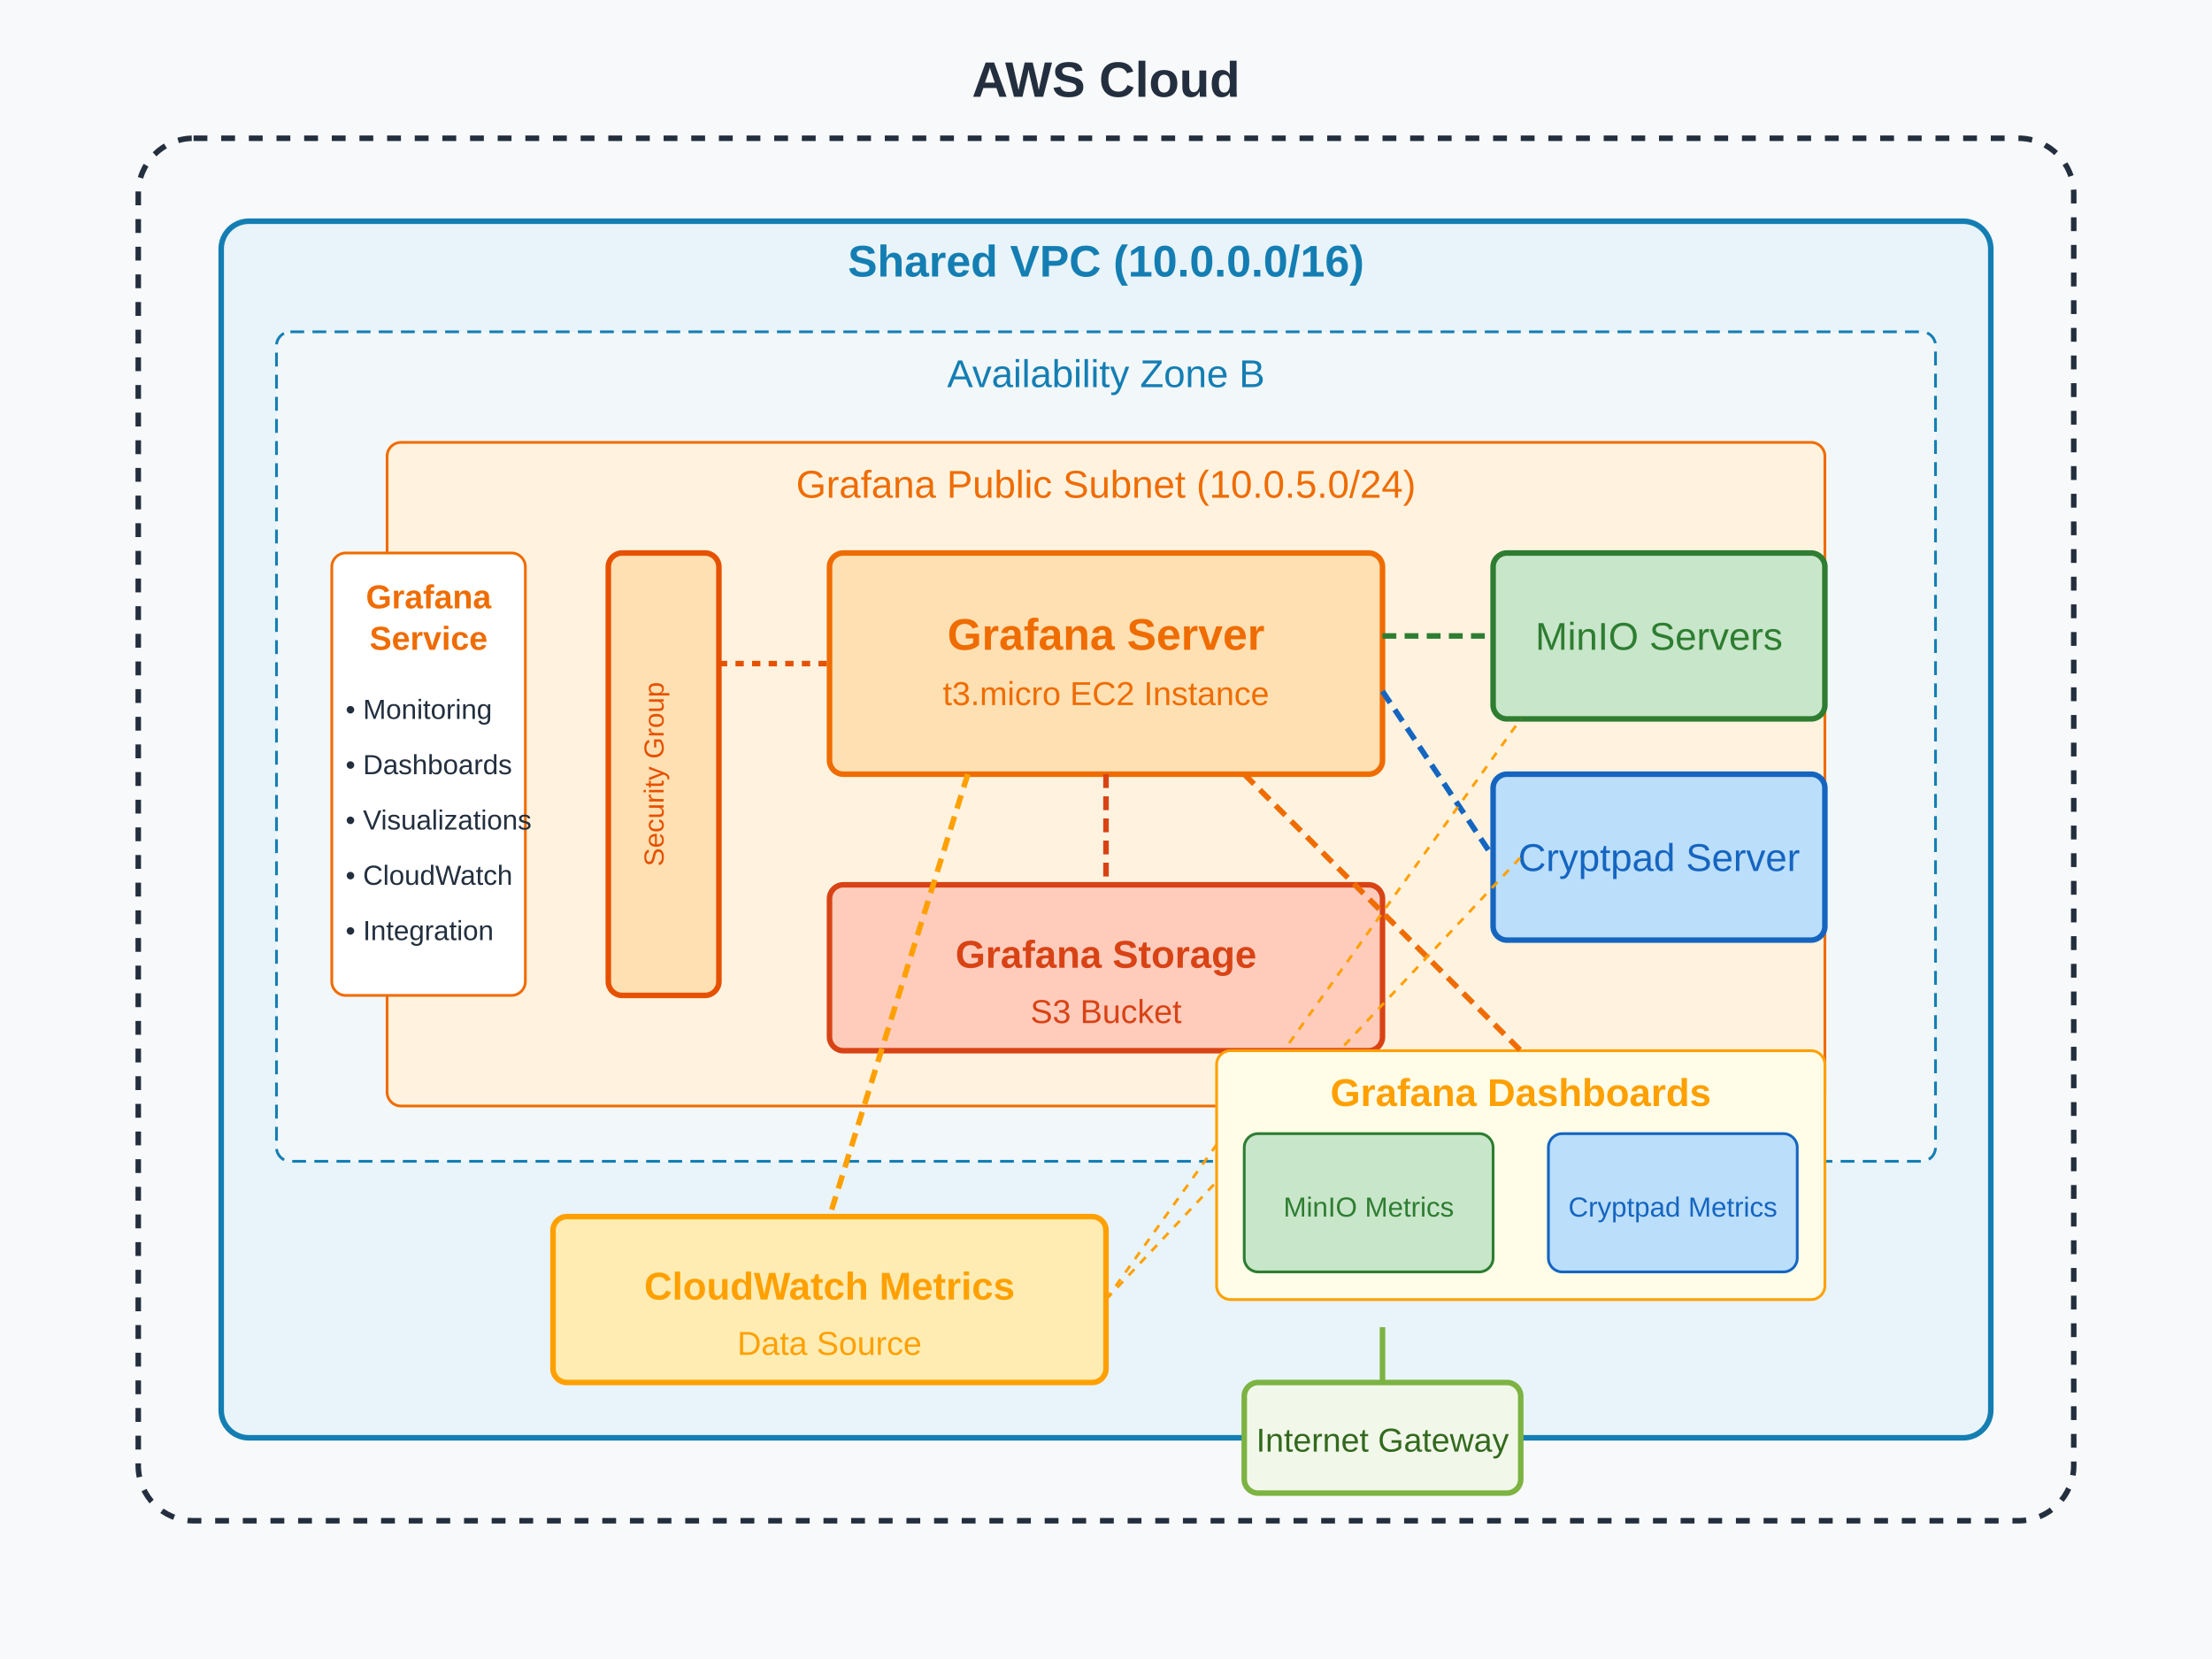
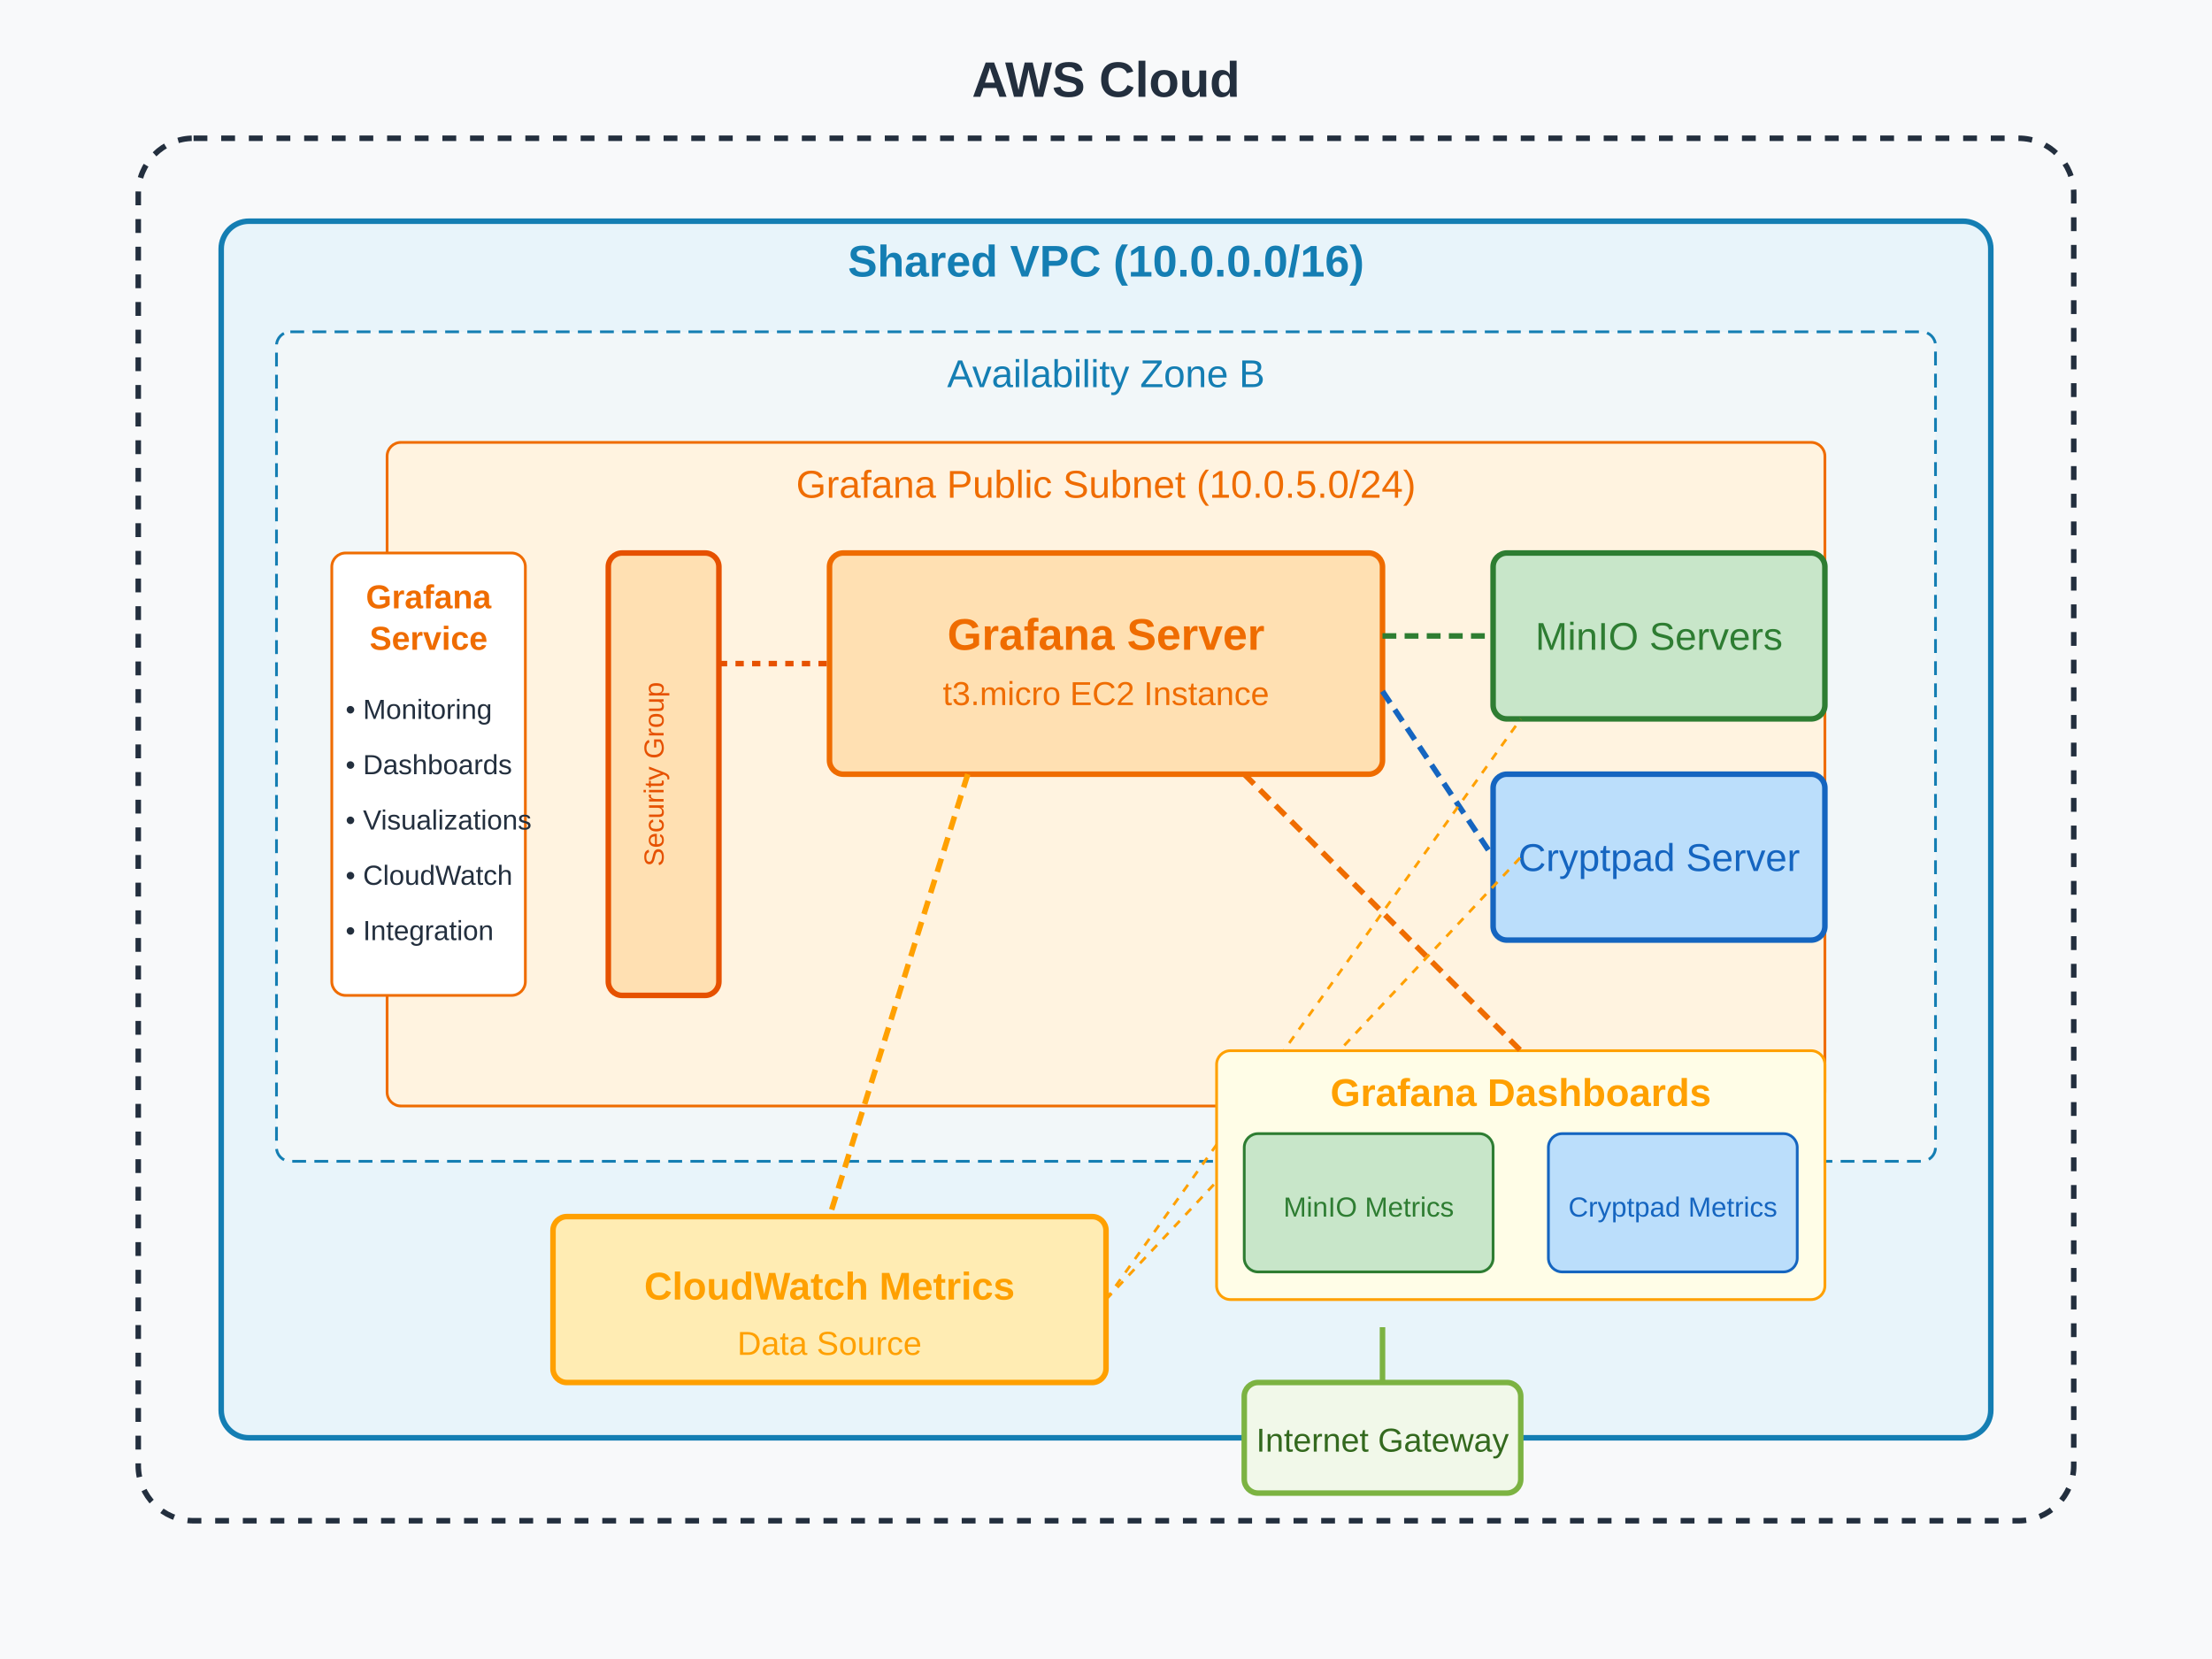
<svg xmlns="http://www.w3.org/2000/svg" viewBox="0 0 800 600">
  <rect width="800" height="600" fill="#f8f9fa" />
  <rect x="50" y="50" width="700" height="500" rx="20" ry="20" fill="none" stroke="#232F3E" stroke-width="2" stroke-dasharray="5,5" />
  <text x="400" y="35" font-family="Arial" font-size="18" font-weight="bold" text-anchor="middle" fill="#232F3E">AWS Cloud</text>
  <rect x="80" y="80" width="640" height="440" rx="10" ry="10" fill="#E8F4FA" stroke="#147EB3" stroke-width="2" />
  <text x="400" y="100" font-family="Arial" font-size="16" font-weight="bold" text-anchor="middle" fill="#147EB3">Shared VPC (10.0.0.0/16)</text>
  <rect x="100" y="120" width="600" height="300" rx="5" ry="5" fill="#F2F7F9" stroke="#147EB3" stroke-width="1" stroke-dasharray="5,3" />
  <text x="400" y="140" font-family="Arial" font-size="14" text-anchor="middle" fill="#147EB3">Availability Zone B</text>
  <rect x="140" y="160" width="520" height="240" rx="5" ry="5" fill="#FFF3E0" stroke="#EF6C00" stroke-width="1" />
  <text x="400" y="180" font-family="Arial" font-size="14" text-anchor="middle" fill="#EF6C00">Grafana Public Subnet (10.0.5.0/24)</text>
  <rect x="300" y="200" width="200" height="80" rx="5" ry="5" fill="#FFE0B2" stroke="#EF6C00" stroke-width="2" />
  <text x="400" y="235" font-family="Arial" font-size="16" font-weight="bold" text-anchor="middle" fill="#EF6C00">Grafana Server</text>
  <text x="400" y="255" font-family="Arial" font-size="12" text-anchor="middle" fill="#EF6C00">t3.micro EC2 Instance</text>
-   <rect x="300" y="320" width="200" height="60" rx="5" ry="5" fill="#FFCCBC" stroke="#D84315" stroke-width="2" />
-   <text x="400" y="350" font-family="Arial" font-size="14" font-weight="bold" text-anchor="middle" fill="#D84315">Grafana Storage</text>
-   <text x="400" y="370" font-family="Arial" font-size="12" text-anchor="middle" fill="#D84315">S3 Bucket</text>
  <rect x="200" y="440" width="200" height="60" rx="5" ry="5" fill="#FFECB3" stroke="#FFA000" stroke-width="2" />
  <text x="300" y="470" font-family="Arial" font-size="14" font-weight="bold" text-anchor="middle" fill="#FFA000">CloudWatch Metrics</text>
  <text x="300" y="490" font-family="Arial" font-size="12" text-anchor="middle" fill="#FFA000">Data Source</text>
  <rect x="220" y="200" width="40" height="160" rx="5" ry="5" fill="#FFE0B2" stroke="#E65100" stroke-width="2" />
  <text x="240" y="280" font-family="Arial" font-size="10" text-anchor="middle" fill="#E65100" transform="rotate(-90 240,280)">Security Group</text>
  <rect x="450" y="500" width="100" height="40" rx="5" ry="5" fill="#F1F8E9" stroke="#7CB342" stroke-width="2" />
  <text x="500" y="525" font-family="Arial" font-size="12" text-anchor="middle" fill="#33691E">Internet Gateway</text>
  <rect x="540" y="200" width="120" height="60" rx="5" ry="5" fill="#C8E6C9" stroke="#2E7D32" stroke-width="2" />
  <text x="600" y="235" font-family="Arial" font-size="14" text-anchor="middle" fill="#2E7D32">MinIO Servers</text>
  <rect x="540" y="280" width="120" height="60" rx="5" ry="5" fill="#BBDEFB" stroke="#1565C0" stroke-width="2" />
  <text x="600" y="315" font-family="Arial" font-size="14" text-anchor="middle" fill="#1565C0">Cryptpad Server</text>
-   <line x1="400" y1="280" x2="400" y2="320" stroke="#D84315" stroke-width="2" stroke-dasharray="5,3" />
  <line x1="350" y1="280" x2="300" y2="440" stroke="#FFA000" stroke-width="2" stroke-dasharray="5,3" />
  <line x1="260" y1="240" x2="300" y2="240" stroke="#E65100" stroke-width="2" stroke-dasharray="3,3" />
  <line x1="500" y1="230" x2="540" y2="230" stroke="#2E7D32" stroke-width="2" stroke-dasharray="5,3" />
  <line x1="500" y1="250" x2="540" y2="310" stroke="#1565C0" stroke-width="2" stroke-dasharray="5,3" />
  <line x1="400" y1="470" x2="550" y2="260" stroke="#FFA000" stroke-width="1" stroke-dasharray="3,3" />
  <line x1="400" y1="470" x2="550" y2="310" stroke="#FFA000" stroke-width="1" stroke-dasharray="3,3" />
  <line x1="500" y1="500" x2="500" y2="480" stroke="#7CB342" stroke-width="2" />
  <rect x="120" y="200" width="70" height="160" rx="5" ry="5" fill="white" stroke="#EF6C00" stroke-width="1" />
  <text x="155" y="220" font-family="Arial" font-size="12" font-weight="bold" text-anchor="middle" fill="#EF6C00">Grafana</text>
  <text x="155" y="235" font-family="Arial" font-size="12" font-weight="bold" text-anchor="middle" fill="#EF6C00">Service</text>
  <text x="125" y="260" font-family="Arial" font-size="10" fill="#232F3E">• Monitoring</text>
  <text x="125" y="280" font-family="Arial" font-size="10" fill="#232F3E">• Dashboards</text>
  <text x="125" y="300" font-family="Arial" font-size="10" fill="#232F3E">• Visualizations</text>
  <text x="125" y="320" font-family="Arial" font-size="10" fill="#232F3E">• CloudWatch</text>
  <text x="125" y="340" font-family="Arial" font-size="10" fill="#232F3E">• Integration</text>
  <rect x="440" y="380" width="220" height="90" rx="5" ry="5" fill="#FFFDE7" stroke="#FFA000" stroke-width="1" />
  <text x="550" y="400" font-family="Arial" font-size="14" font-weight="bold" text-anchor="middle" fill="#FFA000">Grafana Dashboards</text>
  <rect x="450" y="410" width="90" height="50" rx="5" ry="5" fill="#C8E6C9" stroke="#2E7D32" stroke-width="1" />
  <text x="495" y="440" font-family="Arial" font-size="10" text-anchor="middle" fill="#2E7D32">MinIO Metrics</text>
  <rect x="560" y="410" width="90" height="50" rx="5" ry="5" fill="#BBDEFB" stroke="#1565C0" stroke-width="1" />
  <text x="605" y="440" font-family="Arial" font-size="10" text-anchor="middle" fill="#1565C0">Cryptpad Metrics</text>
  <line x1="450" y1="280" x2="550" y2="380" stroke="#EF6C00" stroke-width="2" stroke-dasharray="5,3" />
</svg>
